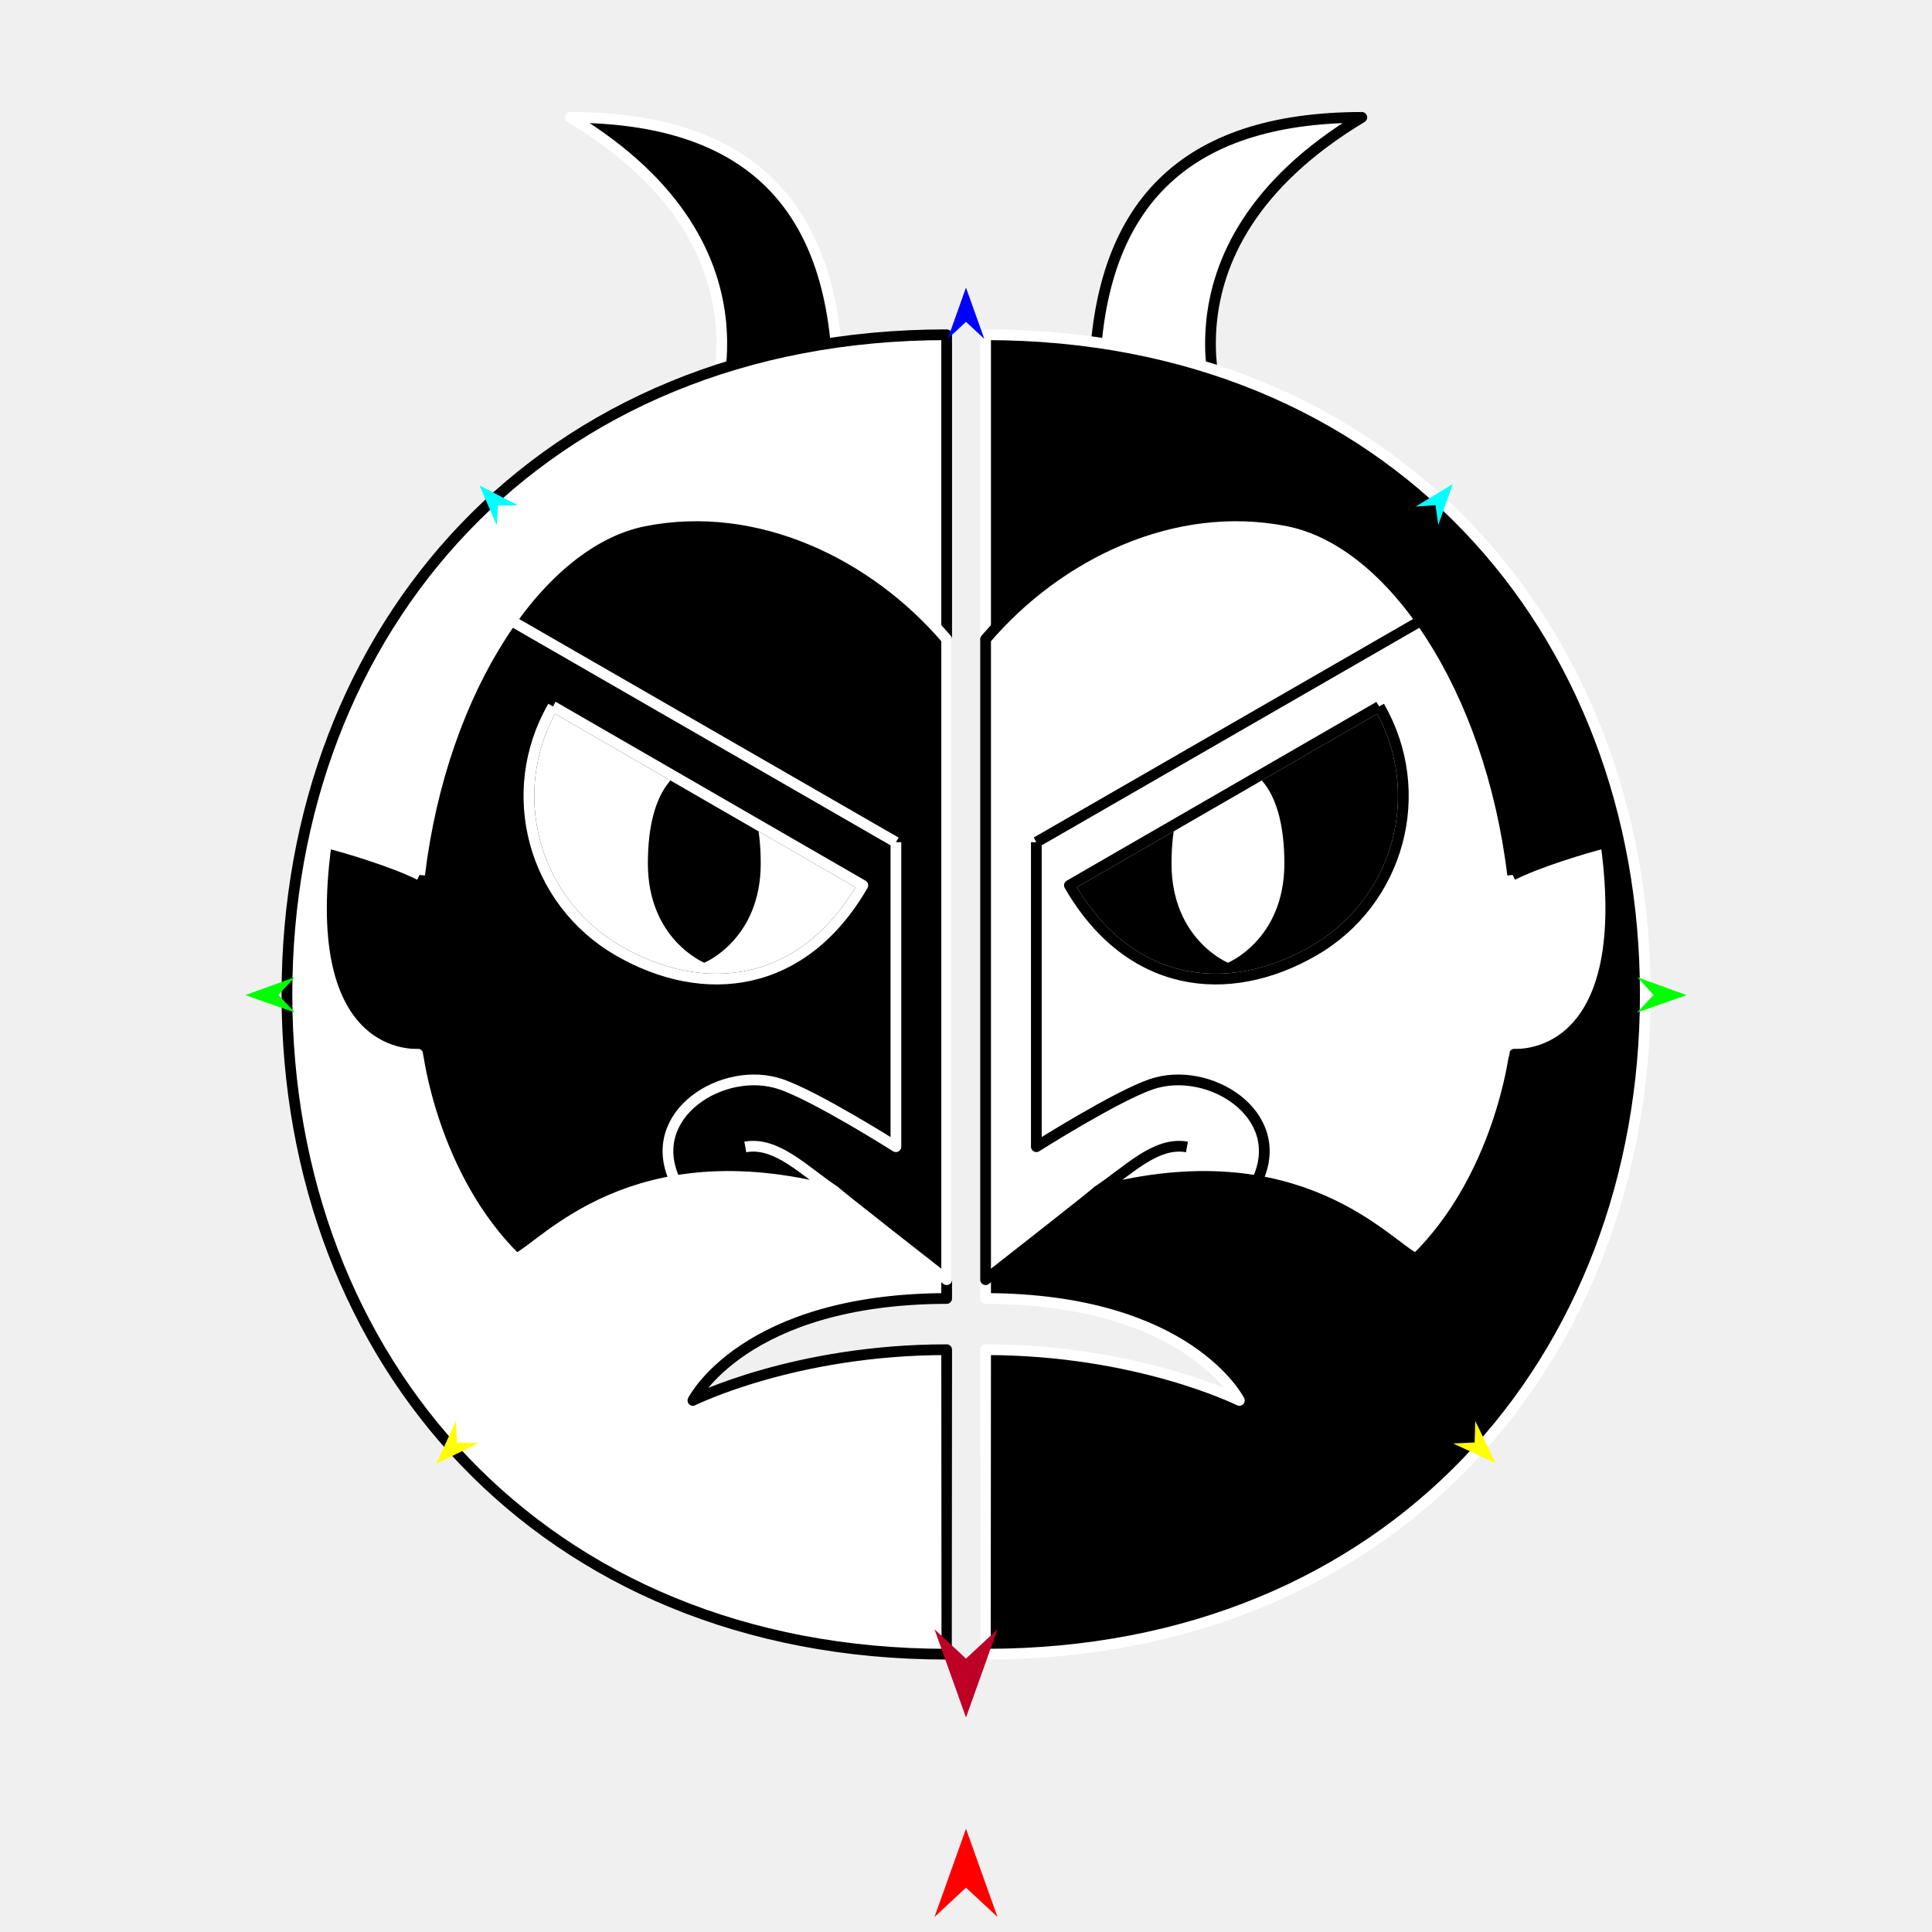
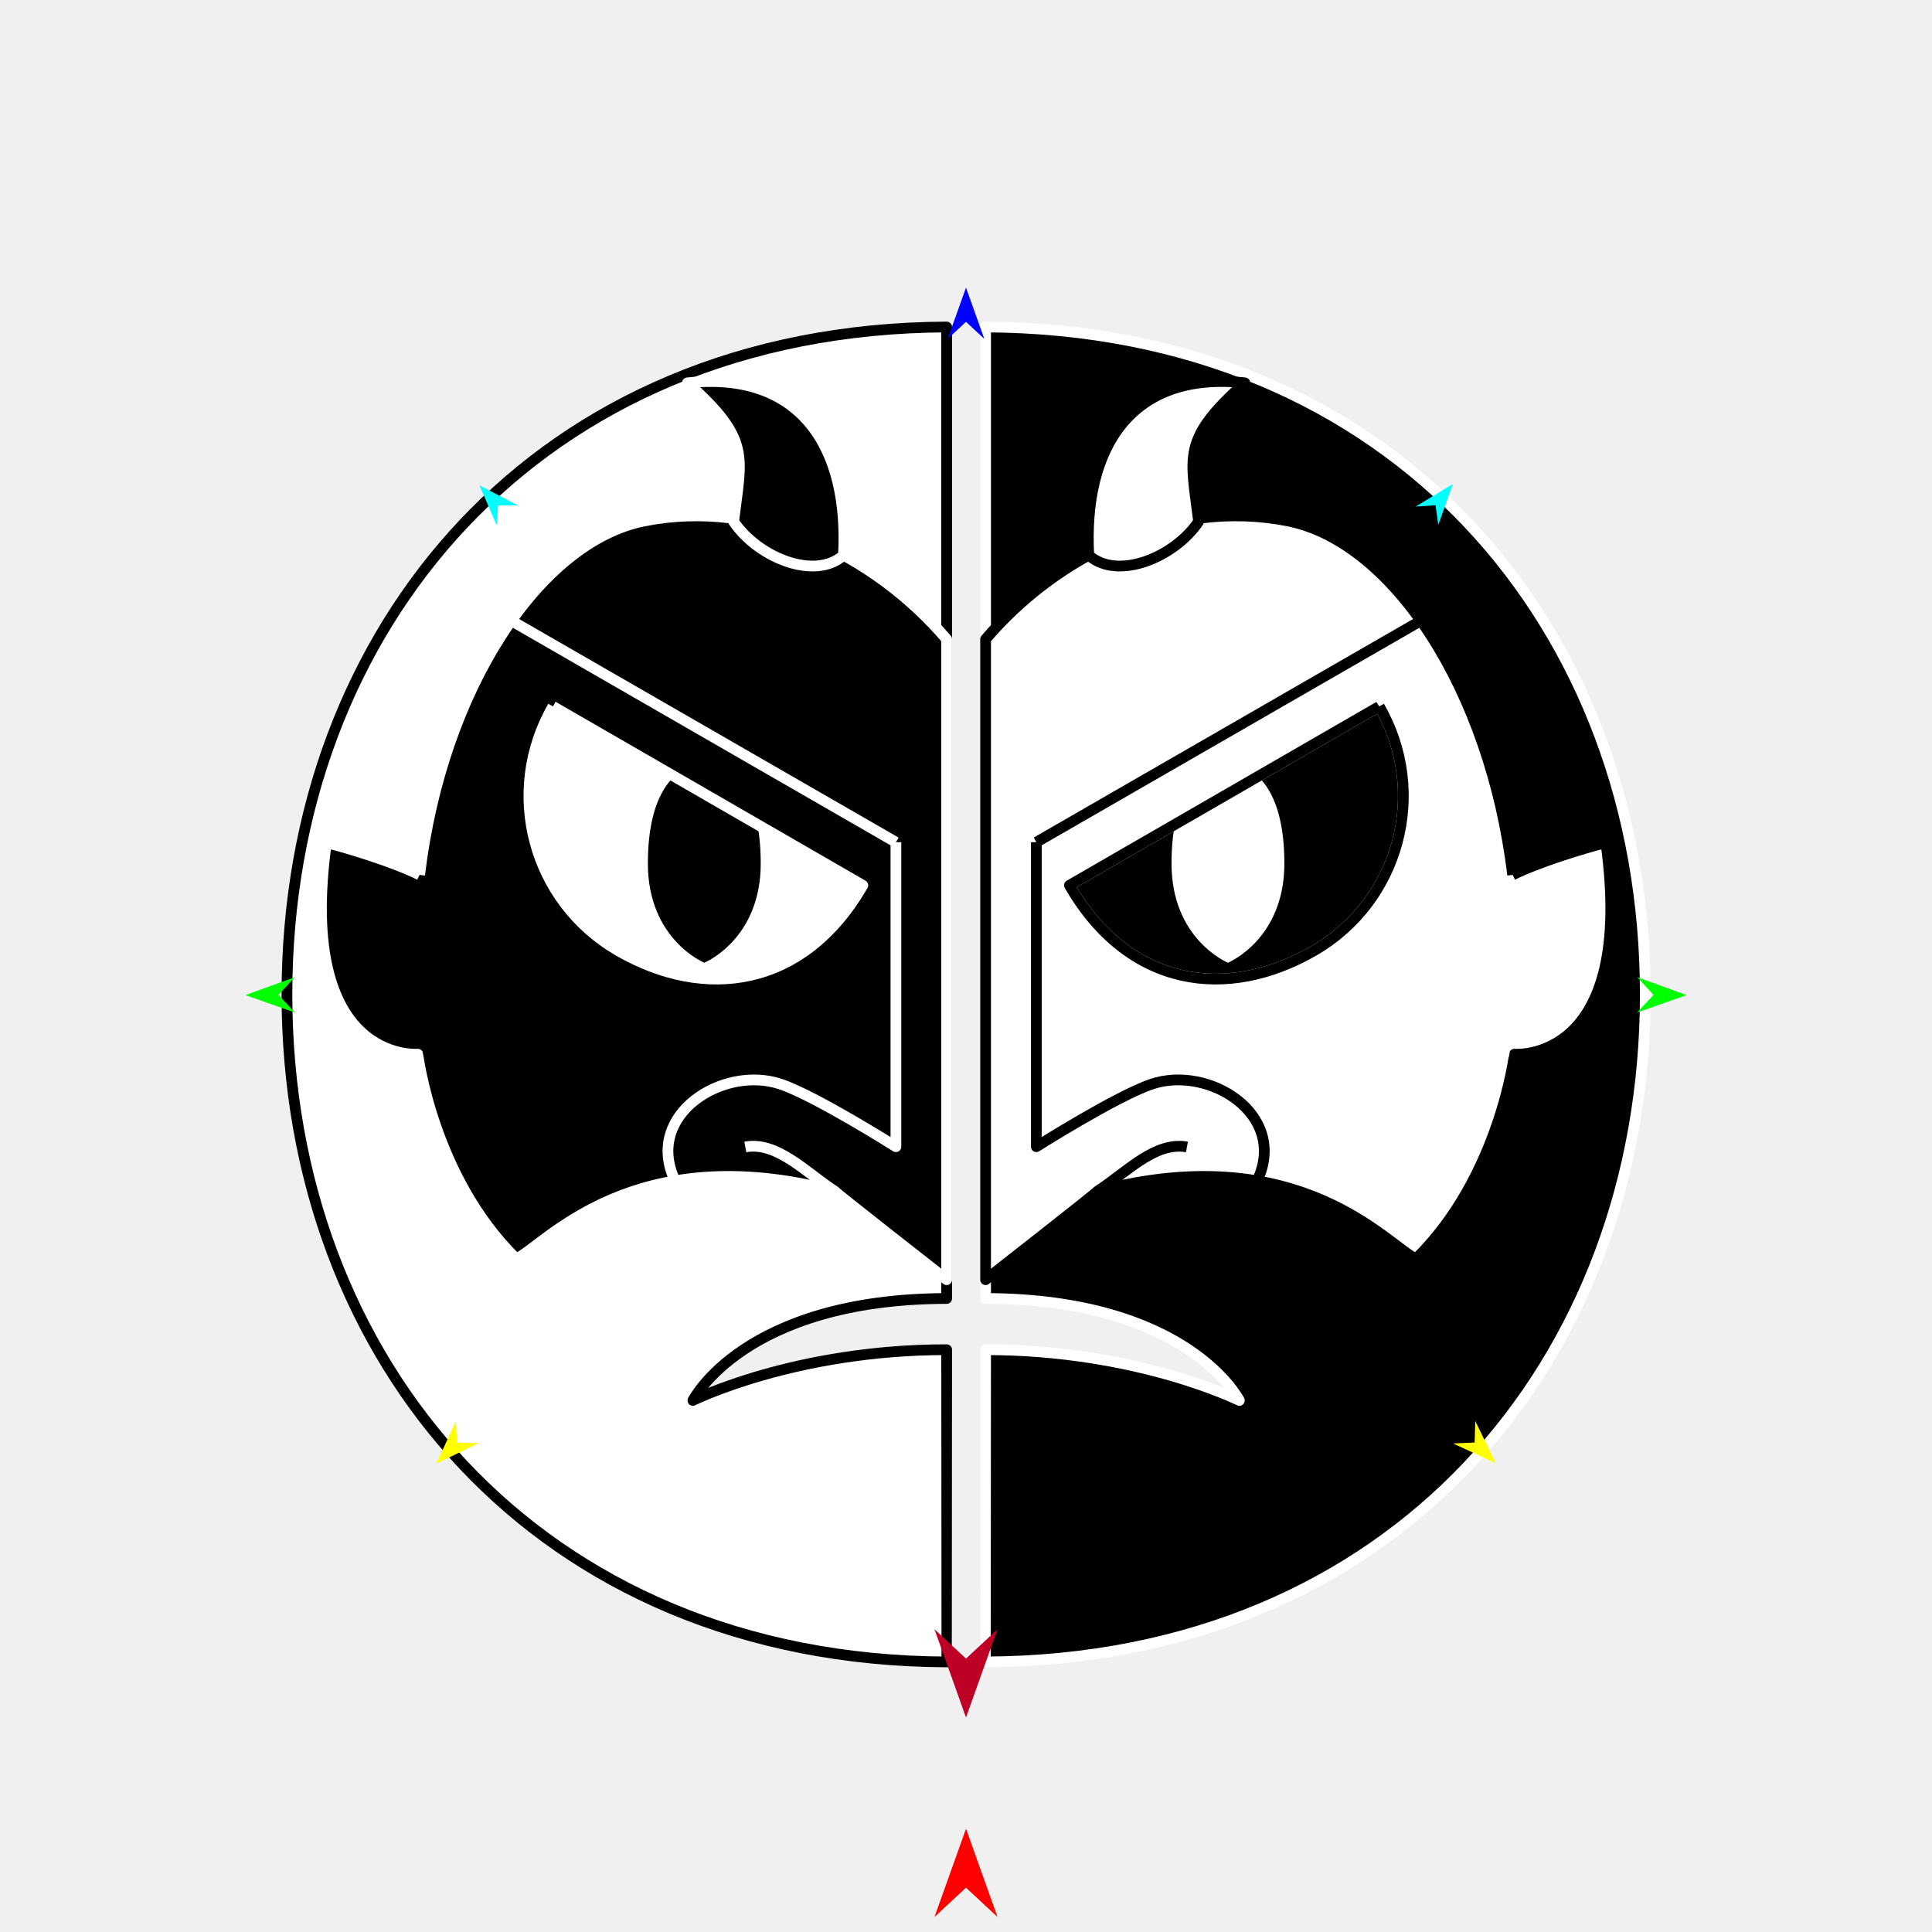
<svg xmlns="http://www.w3.org/2000/svg" version="1.1" id="Frame_0" width="720px" height="720px">
  <g id="devil_3">
    <g id="devil_half">
      <path fill="#000000" fill-rule="evenodd" stroke="none" d="M 514.013 263.269 C 532.463 295.225 521.568 335.888 489.612 354.338 C 457.655 372.788 420.765 368.427 398.542 329.936 C 398.542 329.936 514.002 263.276 514.013 263.269 Z" />
      <path fill="#ffffff" fill-rule="evenodd" stroke="none" d="M 457.619 284.819 C 467.087 284.819 478.648 293.439 478.648 321.801 C 478.648 350.162 457.621 358.778 457.619 358.782 C 457.617 358.778 436.591 350.162 436.591 321.801 C 436.591 293.439 448.152 284.819 457.619 284.819 Z" />
-       <path fill="#ffffff" fill-rule="evenodd" stroke="#000000" stroke-width="4" stroke-linejoin="round" d="M 507.507 43.742 C 424.477 93.680 457.662 160.049 457.657 160.061 C 457.652 160.059 424.423 148.983 407.806 143.444 C 408.271 76.046 441.504 43.812 507.507 43.742 Z" />
      <path fill="none" stroke="#000000" stroke-width="1" stroke-linecap="butt" stroke-linejoin="round" d="M 489.612 354.338 C 457.655 372.788 420.765 368.427 398.542 329.936 " />
      <path fill="none" stroke="#000000" stroke-width="1" stroke-linecap="butt" stroke-linejoin="round" d="M 398.542 329.936 C 398.542 329.936 514.002 263.276 514.013 263.269 " />
      <path fill="none" stroke="#000000" stroke-width="1" stroke-linecap="butt" stroke-linejoin="round" d="M 514.013 263.269 C 532.463 295.225 521.568 335.888 489.612 354.338 " />
-       <path fill="#000000" fill-rule="evenodd" stroke="#ffffff" stroke-width="4" stroke-linejoin="round" d="M 489.612 354.338 C 457.655 372.788 420.765 368.427 398.542 329.936 C 398.542 329.936 514.002 263.276 514.013 263.269 C 532.463 295.225 521.568 335.888 489.612 354.338 M 461.861 521.905 C 461.852 521.903 424.037 502.993 367.301 502.993 C 367.301 503.004 367.305 616.454 367.301 616.465 C 518.597 616.465 613.157 506.688 613.157 370.608 C 613.157 234.528 518.597 124.752 367.301 124.752 C 367.301 124.752 367.301 200.400 367.301 238.224 C 367.301 241.478 367.301 476.877 367.301 476.901 C 367.301 476.902 367.301 483.903 367.301 483.904 C 442.949 484.081 461.852 521.901 461.861 521.905 Z" />
+       <path fill="#000000" fill-rule="evenodd" stroke="#ffffff" stroke-width="4" stroke-linejoin="round" d="M 489.612 354.338 C 457.655 372.788 420.765 368.427 398.542 329.936 C 398.542 329.936 514.002 263.276 514.013 263.269 C 532.463 295.225 521.568 335.888 489.612 354.338 M 461.861 521.905 C 461.852 521.903 424.037 502.993 367.301 502.993 C 367.301 503.004 367.305 619.342 367.301 619.353 C 519.487 618.699 613.157 507.490 613.157 370.608 C 613.157 233.727 519.487 122.517 367.301 121.864 C 367.301 121.864 367.301 199.437 367.301 238.224 C 367.301 241.478 367.301 476.877 367.301 476.901 C 367.301 476.902 367.301 483.903 367.301 483.904 C 442.949 484.081 461.852 521.901 461.861 521.905 Z" />
      <path fill="none" stroke="#ffffff" stroke-width="1" stroke-linecap="butt" stroke-linejoin="round" d="M 514.013 263.269 C 532.463 295.225 521.568 335.888 489.612 354.338 " />
      <path fill="none" stroke="#ffffff" stroke-width="1" stroke-linecap="butt" stroke-linejoin="round" d="M 489.612 354.338 C 457.655 372.788 420.765 368.427 398.542 329.936 " />
      <path fill="none" stroke="#ffffff" stroke-width="1" stroke-linecap="butt" stroke-linejoin="round" d="M 398.542 329.936 C 398.542 329.936 514.002 263.276 514.013 263.269 " />
      <path fill="none" stroke="#ffffff" stroke-width="1" stroke-linecap="butt" stroke-linejoin="round" d="M 367.301 238.224 C 367.301 241.478 367.301 476.877 367.301 476.901 " />
      <path fill="#ffffff" fill-rule="evenodd" stroke="none" d="M 514.013 263.269 C 532.463 295.225 521.568 335.888 489.612 354.338 C 457.655 372.788 420.765 368.427 398.542 329.936 C 398.542 329.936 514.002 263.276 514.013 263.269 M 563.718 326.048 C 555.294 256.382 518.880 201.892 480.081 194.160 C 437.231 185.621 394.218 206.649 367.301 238.224 C 367.301 241.478 367.301 476.877 367.301 476.901 C 367.305 476.898 408.924 444.385 408.975 443.946 C 484.297 423.978 516.974 464.135 527.689 469.118 C 558.876 438.577 564.379 392.866 564.383 392.859 C 564.386 392.851 609.858 396.637 598.463 314.038 C 590.530 315.997 573.095 321.330 563.718 326.048 Z" />
      <path fill="none" stroke="#000000" stroke-width="4" stroke-linejoin="round" d="M 386.213 313.872 C 386.213 313.883 386.213 427.333 386.213 427.345 C 386.217 427.342 415.955 408.511 429.170 404.033 C 450.439 396.826 479.987 415.197 468.663 439.695 M 528.475 231.923 C 481.054 259.239 386.227 313.864 386.213 313.872 M 408.975 443.946 C 420.125 436.647 430.577 425.289 442.338 427.438 M 514.013 263.269 C 532.463 295.225 521.568 335.888 489.612 354.338 C 457.655 372.788 420.765 368.427 398.542 329.936 C 398.542 329.936 514.002 263.276 514.013 263.269 M 563.718 326.048 C 555.294 256.382 518.880 201.892 480.081 194.160 C 437.231 185.621 394.218 206.649 367.301 238.224 C 367.301 241.478 367.301 476.877 367.301 476.901 C 367.305 476.898 408.924 444.385 408.975 443.946 C 484.297 423.978 516.974 464.135 527.689 469.118 C 558.876 438.577 564.379 392.866 564.383 392.859 C 564.386 392.851 609.858 396.637 598.463 314.038 C 590.530 315.997 573.095 321.330 563.718 326.048 " />
+       <path fill="#ffffff" fill-rule="evenodd" stroke="#000000" stroke-width="4" stroke-linejoin="round" d="M 463.920 142.676 C 440.028 163.909 443.769 169.961 446.688 194.373 C 437.779 207.663 416.542 216.485 405.757 206.955 C 403.552 166.510 421.762 138.059 463.920 142.676 Z" />
    </g>
    <g id="devil_half_2">
+       <path fill="#ffffff" fill-rule="evenodd" stroke="#000000" stroke-width="4" stroke-linejoin="round" d="M 230.482 354.338 C 262.438 372.788 299.329 368.427 321.551 329.936 C 321.551 329.936 206.092 263.276 206.080 263.269 C 187.630 295.225 198.526 335.888 230.482 354.338 M 258.232 521.905 C 258.242 521.903 296.056 502.993 352.792 502.993 C 352.792 503.004 352.789 619.342 352.792 619.353 C 200.606 618.699 106.936 507.490 106.936 370.608 C 106.936 233.727 200.606 122.517 352.792 121.864 C 352.792 121.864 352.792 199.437 352.792 238.224 C 352.792 241.478 352.792 476.877 352.792 476.901 C 352.792 476.902 352.792 483.903 352.792 483.904 C 277.144 484.081 258.242 521.901 258.232 521.905 Z" />
+       <path fill="none" stroke="#ffffff" stroke-width="1" stroke-linecap="butt" stroke-linejoin="round" d="M 206.080 263.269 C 187.630 295.225 198.526 335.888 230.482 354.338 " />
+       <path fill="none" stroke="#ffffff" stroke-width="1" stroke-linecap="butt" stroke-linejoin="round" d="M 230.482 354.338 C 262.438 372.788 299.329 368.427 321.551 329.936 " />
+       <path fill="none" stroke="#ffffff" stroke-width="1" stroke-linecap="butt" stroke-linejoin="round" d="M 321.551 329.936 C 321.551 329.936 206.092 263.276 206.080 263.269 " />
      <path fill="#ffffff" fill-rule="evenodd" stroke="none" d="M 206.080 263.269 C 187.630 295.225 198.526 335.888 230.482 354.338 C 262.438 372.788 299.329 368.427 321.551 329.936 C 321.551 329.936 206.092 263.276 206.080 263.269 Z" />
      <path fill="#000000" fill-rule="evenodd" stroke="none" d="M 262.474 284.819 C 253.006 284.819 241.445 293.439 241.445 321.801 C 241.445 350.162 262.472 358.778 262.474 358.782 C 262.476 358.778 283.503 350.162 283.503 321.801 C 283.503 293.439 271.942 284.819 262.474 284.819 Z" />
-       <path fill="#000000" fill-rule="evenodd" stroke="#ffffff" stroke-width="4" stroke-linejoin="round" d="M 212.586 43.742 C 295.616 93.680 262.432 160.049 262.437 160.061 C 262.442 160.059 295.671 148.983 312.288 143.444 C 311.823 76.046 278.590 43.812 212.586 43.742 Z" />
-       <path fill="none" stroke="#ffffff" stroke-width="1" stroke-linecap="butt" stroke-linejoin="round" d="M 230.482 354.338 C 262.438 372.788 299.329 368.427 321.551 329.936 " />
-       <path fill="none" stroke="#ffffff" stroke-width="1" stroke-linecap="butt" stroke-linejoin="round" d="M 321.551 329.936 C 321.551 329.936 206.092 263.276 206.080 263.269 " />
-       <path fill="none" stroke="#ffffff" stroke-width="1" stroke-linecap="butt" stroke-linejoin="round" d="M 206.080 263.269 C 187.630 295.225 198.526 335.888 230.482 354.338 " />
-       <path fill="#ffffff" fill-rule="evenodd" stroke="#000000" stroke-width="4" stroke-linejoin="round" d="M 230.482 354.338 C 262.438 372.788 299.329 368.427 321.551 329.936 C 321.551 329.936 206.092 263.276 206.080 263.269 C 187.630 295.225 198.526 335.888 230.482 354.338 M 258.232 521.905 C 258.242 521.903 296.056 502.993 352.792 502.993 C 352.792 503.004 352.789 616.454 352.792 616.465 C 201.496 616.465 106.936 506.688 106.936 370.608 C 106.936 234.528 201.496 124.752 352.792 124.752 C 352.792 124.752 352.792 200.400 352.792 238.224 C 352.792 241.478 352.792 476.877 352.792 476.901 C 352.792 476.902 352.792 483.903 352.792 483.904 C 277.144 484.081 258.242 521.901 258.232 521.905 Z" />
      <path fill="none" stroke="#000000" stroke-width="1" stroke-linecap="butt" stroke-linejoin="round" d="M 206.080 263.269 C 187.630 295.225 198.526 335.888 230.482 354.338 " />
      <path fill="none" stroke="#000000" stroke-width="1" stroke-linecap="butt" stroke-linejoin="round" d="M 230.482 354.338 C 262.438 372.788 299.329 368.427 321.551 329.936 " />
      <path fill="none" stroke="#000000" stroke-width="1" stroke-linecap="butt" stroke-linejoin="round" d="M 321.551 329.936 C 321.551 329.936 206.092 263.276 206.080 263.269 " />
      <path fill="none" stroke="#000000" stroke-width="1" stroke-linecap="butt" stroke-linejoin="round" d="M 352.792 238.224 C 352.792 241.478 352.792 476.877 352.792 476.901 " />
      <path fill="#000000" fill-rule="evenodd" stroke="none" d="M 206.080 263.269 C 187.630 295.225 198.526 335.888 230.482 354.338 C 262.438 372.788 299.329 368.427 321.551 329.936 C 321.551 329.936 206.092 263.276 206.080 263.269 M 156.375 326.048 C 164.799 256.382 201.213 201.892 240.012 194.160 C 282.862 185.621 325.876 206.649 352.792 238.224 C 352.792 241.478 352.792 476.877 352.792 476.901 C 352.788 476.898 311.169 444.385 311.118 443.946 C 235.796 423.978 203.120 464.135 192.405 469.118 C 161.218 438.577 155.714 392.866 155.710 392.859 C 155.707 392.851 110.235 396.637 121.631 314.038 C 129.563 315.997 146.999 321.330 156.375 326.048 Z" />
      <path fill="none" stroke="#ffffff" stroke-width="4" stroke-linejoin="round" d="M 333.880 313.872 C 333.880 313.883 333.880 427.333 333.880 427.345 C 333.876 427.342 304.138 408.511 290.923 404.033 C 269.655 396.826 240.106 415.197 251.431 439.695 M 191.619 231.923 C 239.039 259.239 333.866 313.864 333.880 313.872 M 311.118 443.946 C 299.968 436.647 289.517 425.289 277.755 427.438 M 206.080 263.269 C 187.630 295.225 198.526 335.888 230.482 354.338 C 262.438 372.788 299.329 368.427 321.551 329.936 C 321.551 329.936 206.092 263.276 206.080 263.269 M 156.375 326.048 C 164.799 256.382 201.213 201.892 240.012 194.160 C 282.862 185.621 325.876 206.649 352.792 238.224 C 352.792 241.478 352.792 476.877 352.792 476.901 C 352.788 476.898 311.169 444.385 311.118 443.946 C 235.796 423.978 203.120 464.135 192.405 469.118 C 161.218 438.577 155.714 392.866 155.710 392.859 C 155.707 392.851 110.235 396.637 121.631 314.038 C 129.563 315.997 146.999 321.330 156.375 326.048 " />
+       <path fill="#000000" fill-rule="evenodd" stroke="#ffffff" stroke-width="4" stroke-linejoin="round" d="M 256.174 142.676 C 280.066 163.909 276.324 169.961 273.405 194.373 C 282.314 207.663 303.552 216.485 314.336 206.955 C 316.541 166.510 298.332 138.059 256.174 142.676 Z" />
    </g>
    <g id="specs_2">
      <path fill="#ff0000" fill-rule="evenodd" stroke="none" d="M 360.000 681.526 C 360.001 681.529 371.741 714.401 371.742 714.404 C 371.741 714.403 360.001 703.480 360.000 703.479 C 359.999 703.480 348.259 714.403 348.258 714.404 C 348.259 714.401 359.999 681.529 360.000 681.526 Z" />
      <path fill="#0000ff" fill-rule="evenodd" stroke="none" d="M 360.000 107.186 C 360.001 107.188 366.820 126.282 366.821 126.284 C 366.820 126.283 360.001 119.939 360.000 119.938 C 359.999 119.939 353.180 126.283 353.179 126.284 C 353.180 126.282 359.999 107.188 360.000 107.186 Z" />
-       <path fill="#00ff00" fill-rule="evenodd" stroke="none" d="M 91.448 370.851 C 91.449 370.851 109.858 364.171 109.860 364.170 C 109.859 364.171 103.764 370.789 103.764 370.789 C 103.764 370.790 109.925 377.345 109.926 377.345 C 109.924 377.345 91.449 370.852 91.448 370.851 Z" />
+       <path fill="#00ff00" fill-rule="evenodd" stroke="none" d="M 91.448 370.851 C 91.449 370.851 109.858 364.171 109.860 364.170 C 109.859 364.171 103.764 370.788 103.764 370.789 C 103.764 370.790 109.926 377.345 109.926 377.346 C 109.924 377.345 91.449 370.852 91.448 370.851 Z" />
      <path fill="#ffff00" fill-rule="evenodd" stroke="none" d="M 162.596 545.491 C 162.596 545.489 169.897 529.594 169.897 529.593 C 169.897 529.594 170.282 537.620 170.282 537.621 C 170.283 537.621 178.315 537.816 178.316 537.816 C 178.315 537.816 162.597 545.490 162.596 545.491 Z" />
      <path fill="#ffff00" fill-rule="evenodd" stroke="none" d="M 557.404 545.296 C 557.404 545.294 549.786 529.549 549.785 529.548 C 549.785 529.548 549.562 537.581 549.562 537.582 C 549.561 537.582 541.534 537.938 541.533 537.938 C 541.534 537.939 557.403 545.295 557.404 545.296 Z" />
-       <path fill="#00ff00" fill-rule="evenodd" stroke="none" d="M 628.552 370.851 C 628.551 370.851 610.142 364.171 610.140 364.170 C 610.141 364.171 616.236 370.789 616.236 370.789 C 616.236 370.790 610.075 377.345 610.074 377.345 C 610.076 377.345 628.551 370.852 628.552 370.851 Z" />
+       <path fill="#00ff00" fill-rule="evenodd" stroke="none" d="M 628.552 370.851 C 628.551 370.851 610.142 364.171 610.140 364.170 C 610.141 364.171 616.236 370.788 616.236 370.789 C 616.236 370.790 610.075 377.345 610.074 377.346 C 610.076 377.345 628.551 370.852 628.552 370.851 Z" />
      <path fill="#00ffff" fill-rule="evenodd" stroke="none" d="M 541.393 180.420 C 541.392 180.421 536.006 195.630 536.006 195.631 C 536.006 195.630 534.986 188.289 534.985 188.288 C 534.985 188.288 527.589 188.776 527.589 188.776 C 527.590 188.776 541.391 180.420 541.393 180.420 Z" />
      <path fill="#00ffff" fill-rule="evenodd" stroke="none" d="M 178.713 180.924 C 178.713 180.925 185.101 195.741 185.102 195.742 C 185.102 195.741 185.630 188.348 185.630 188.348 C 185.631 188.348 193.043 188.342 193.043 188.342 C 193.042 188.341 178.714 180.924 178.713 180.924 Z" />
      <path fill="#be0027" fill-rule="evenodd" stroke="none" d="M 360.000 640.066 C 360.001 640.062 371.741 607.190 371.742 607.187 C 371.741 607.188 360.001 618.111 360.000 618.112 C 359.999 618.111 348.259 607.188 348.258 607.187 C 348.259 607.190 359.999 640.062 360.000 640.066 Z" />
    </g>
  </g>
</svg>
